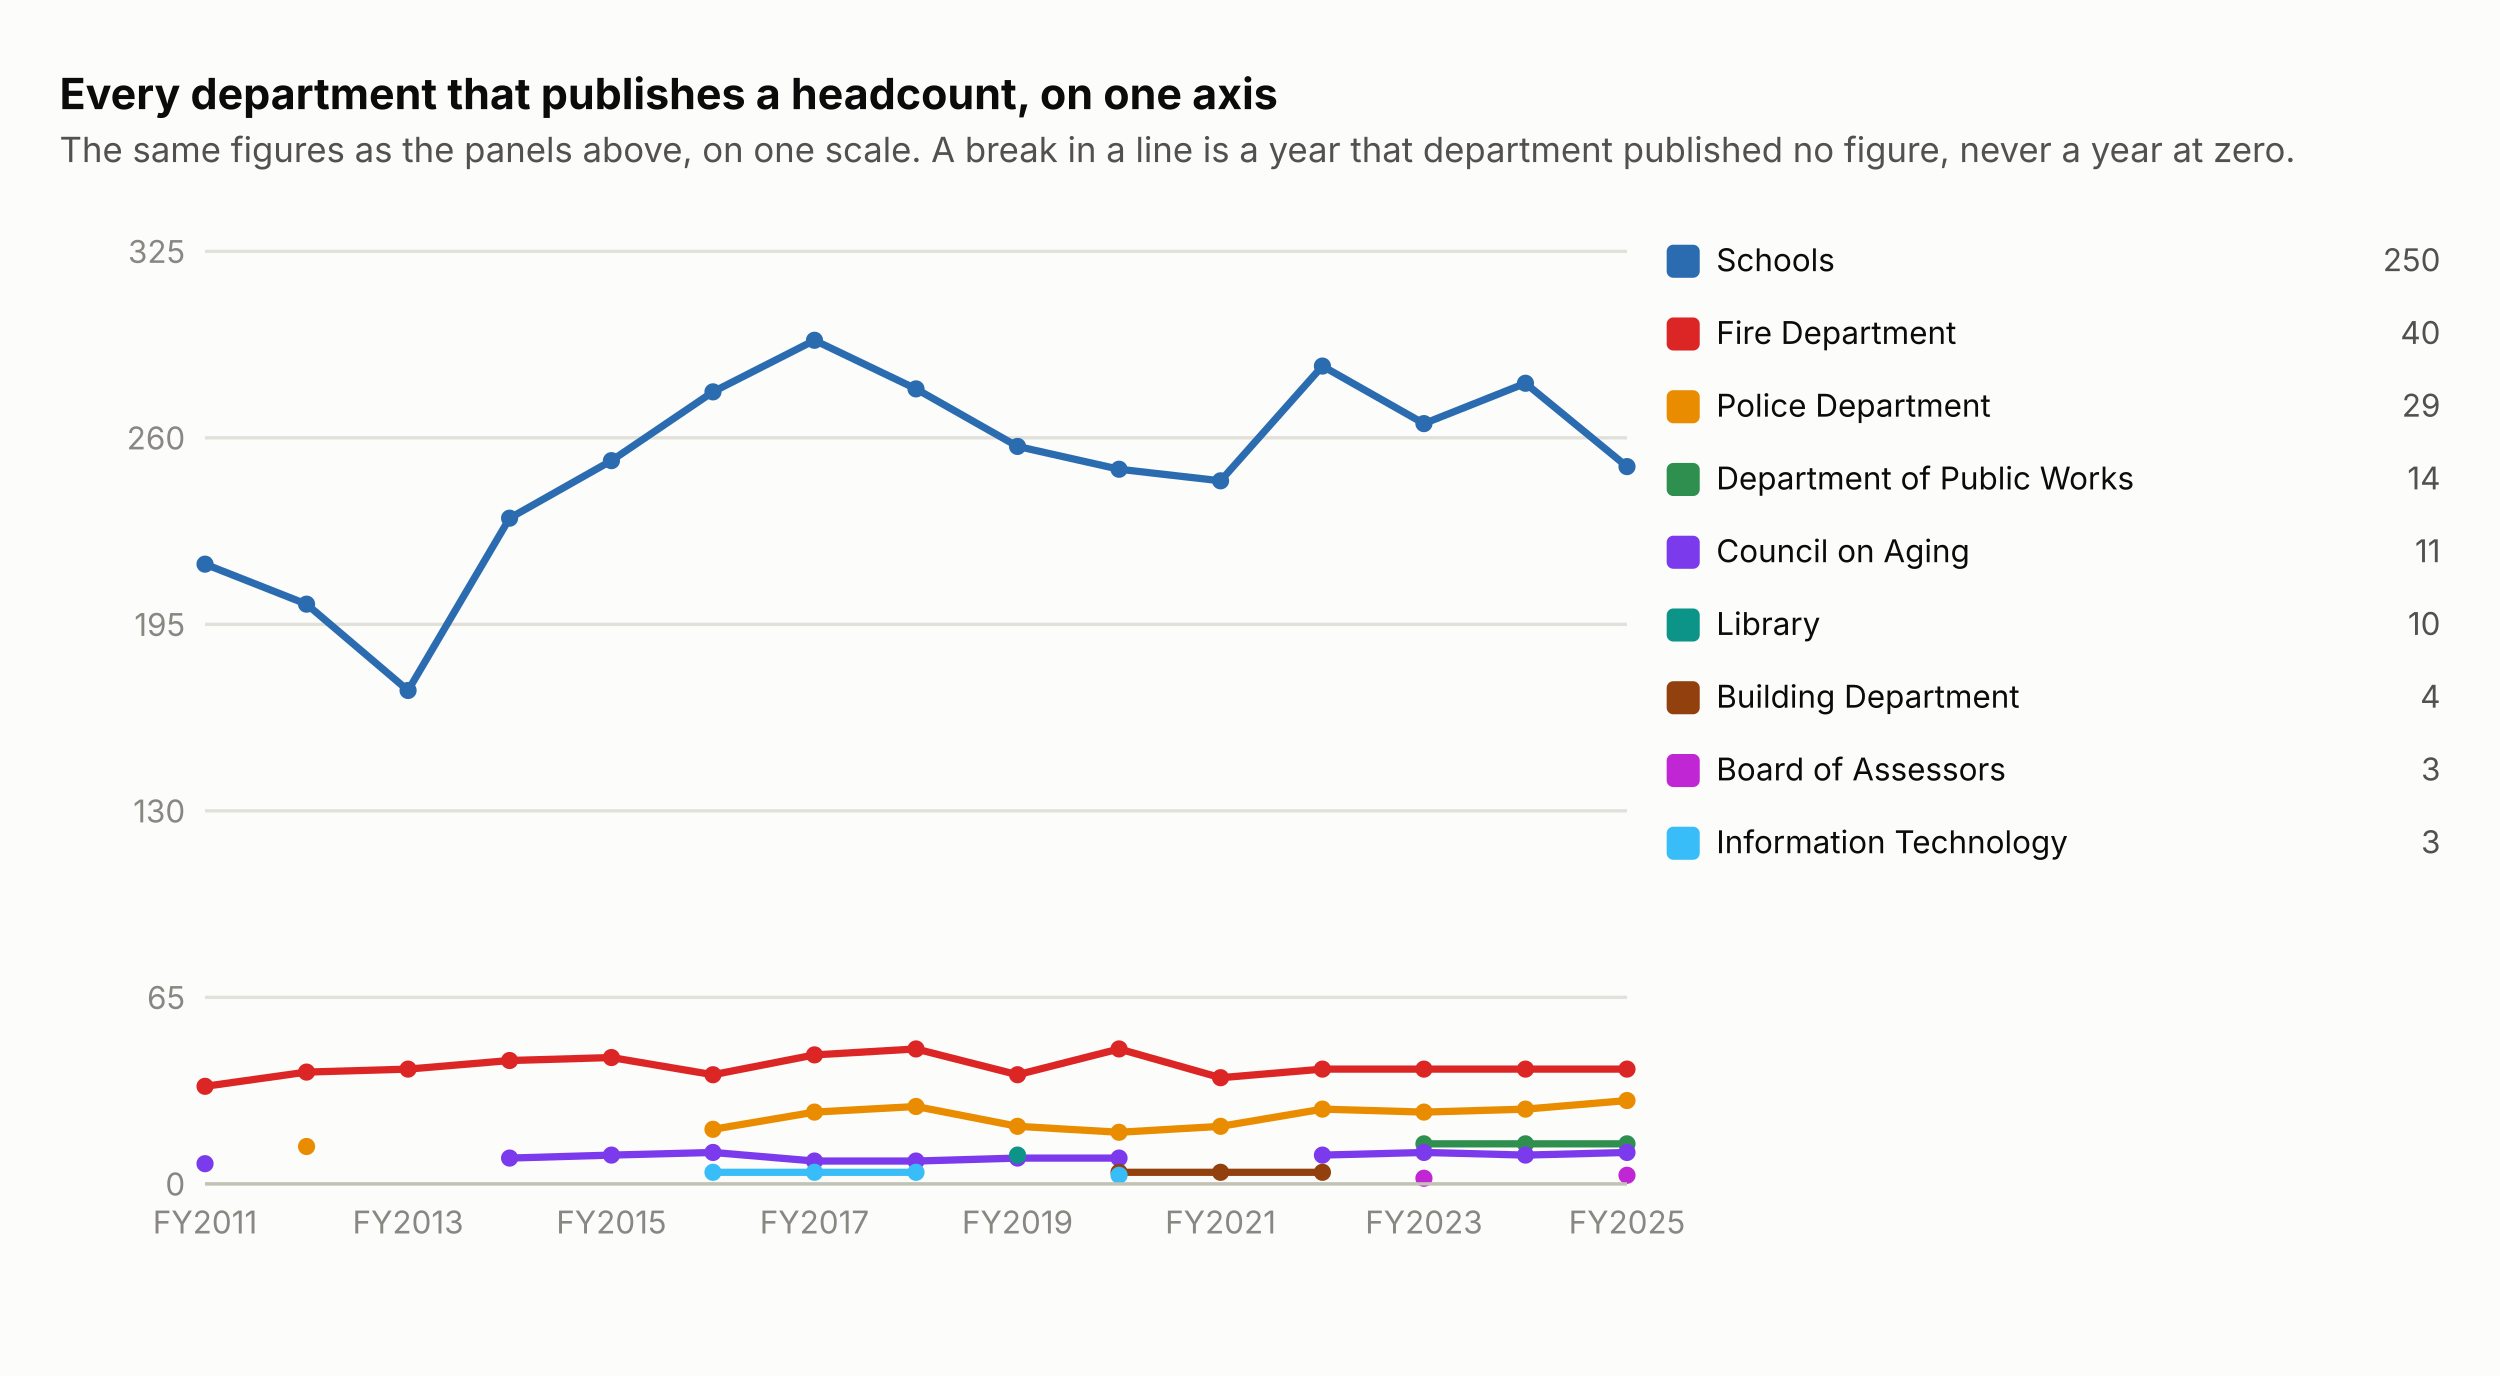
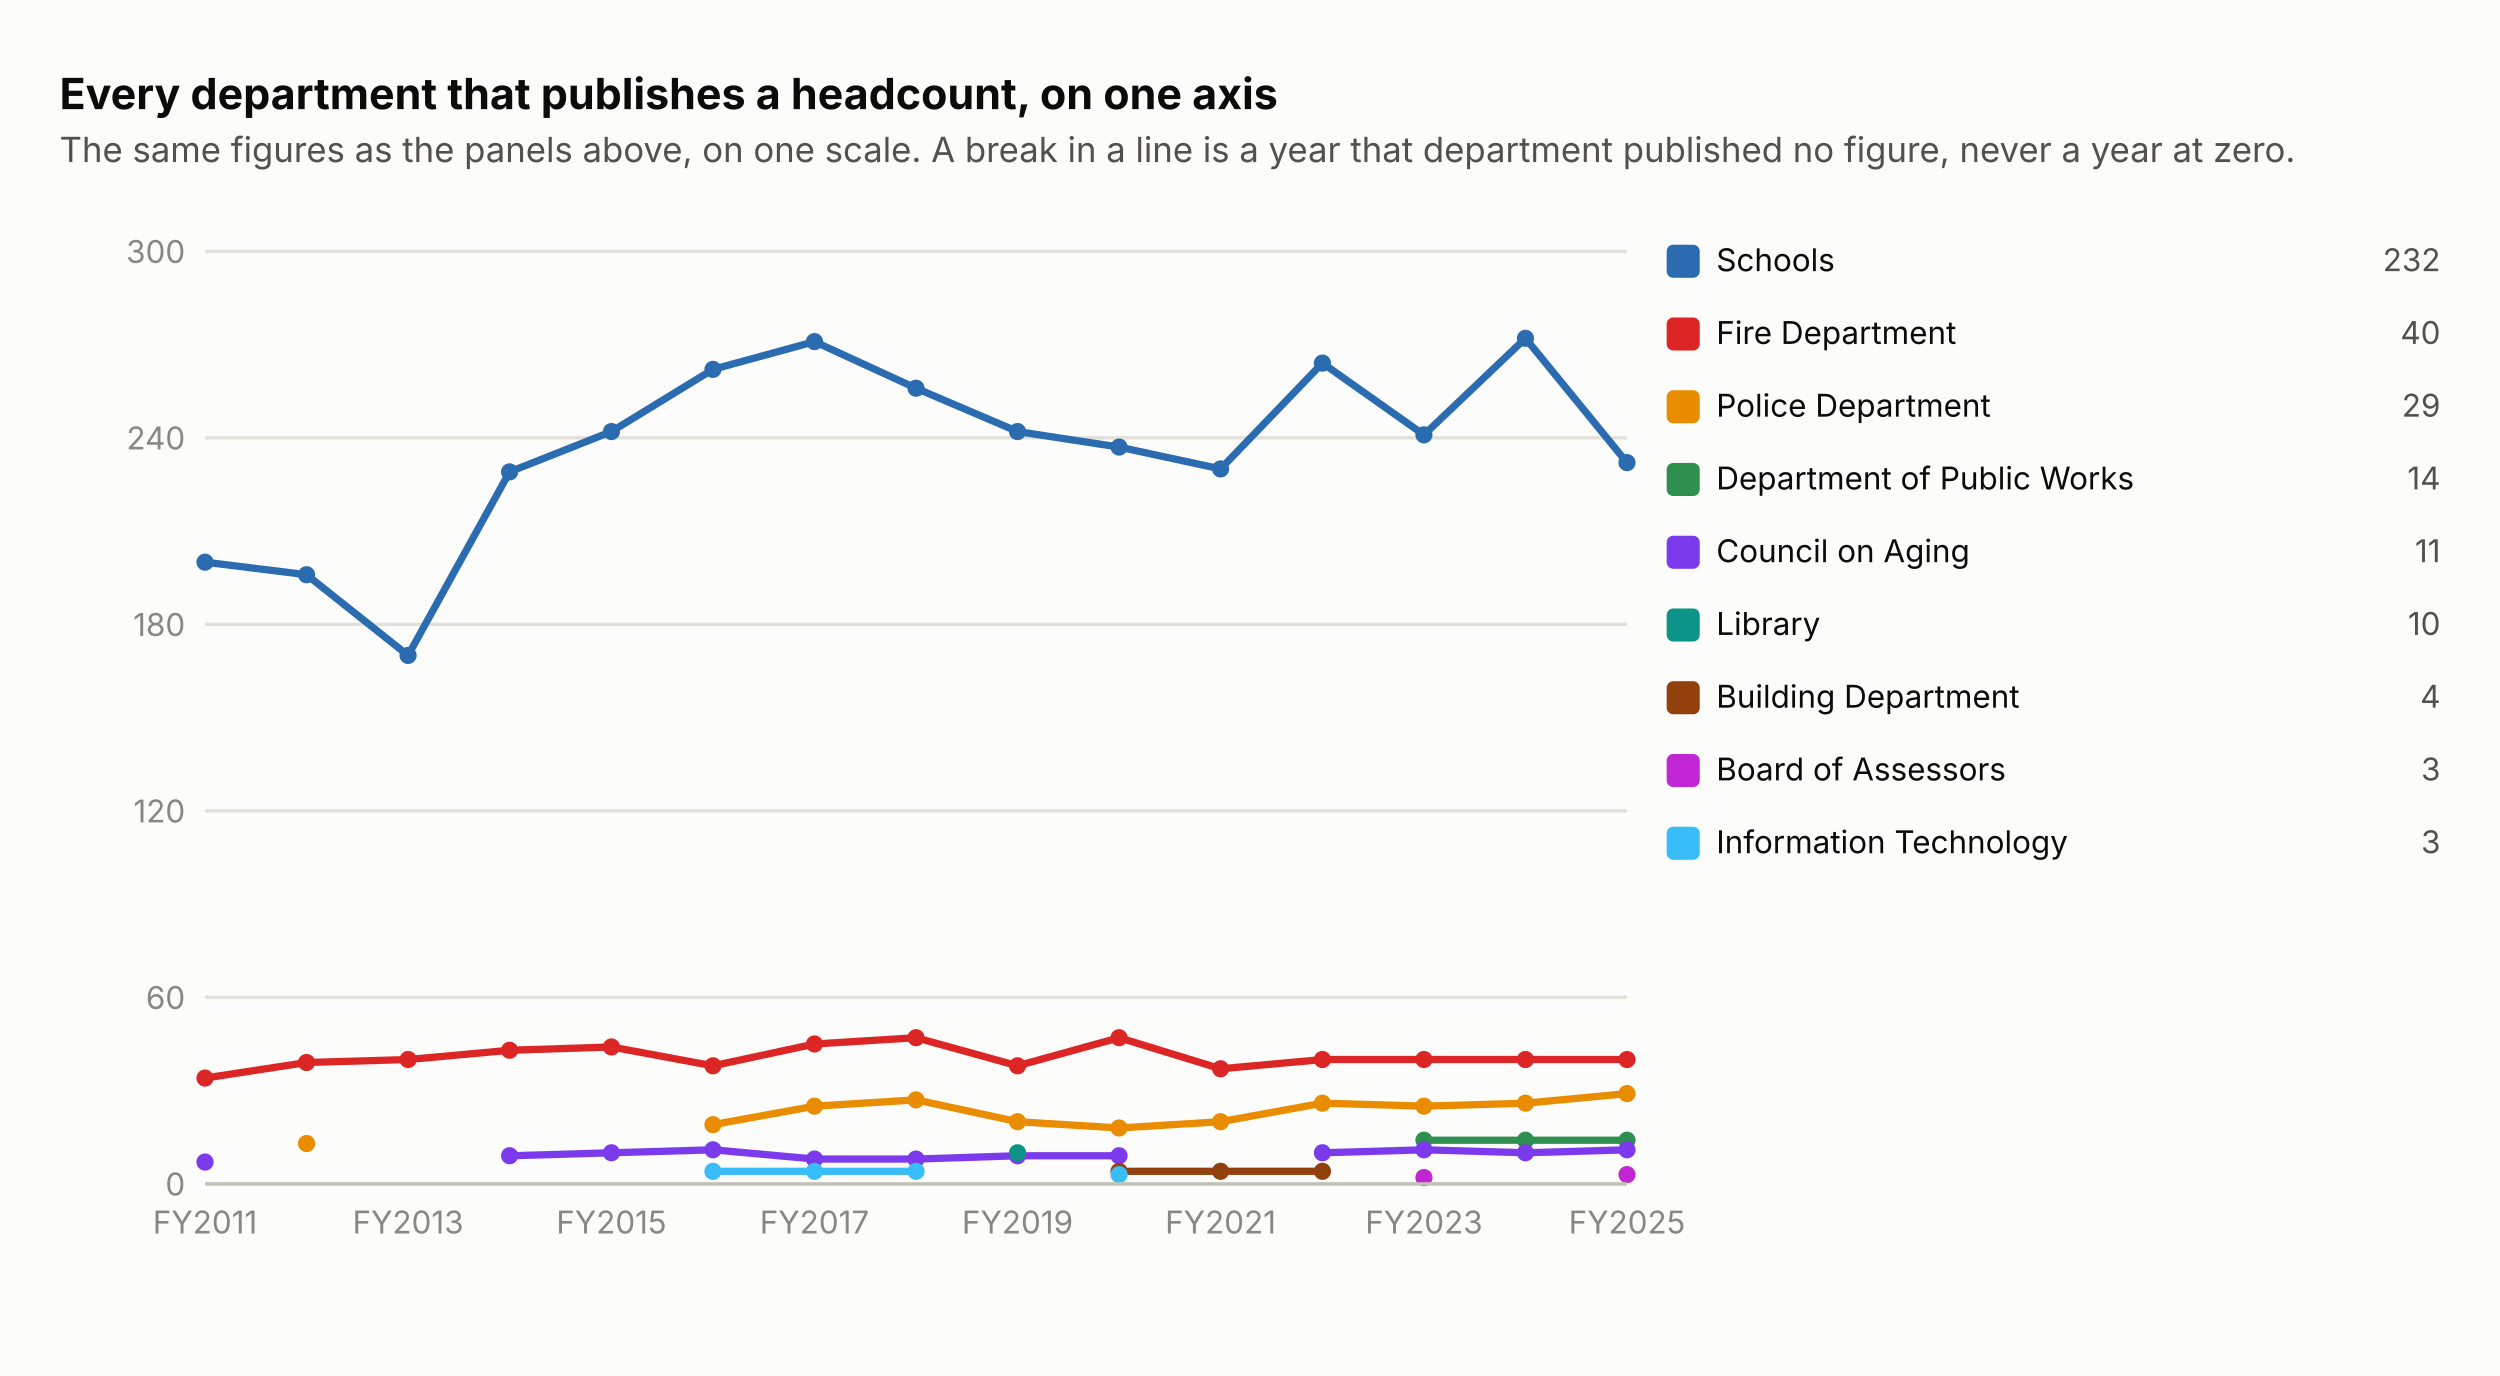
<svg xmlns="http://www.w3.org/2000/svg" viewBox="0 0 756 416" width="756" height="416" role="img" aria-label="Every department that publishes a headcount, on one axis. The same figures as the panels above, on one scale. A break in a line is a year that department published no figure, never a year at zero." font-family="system-ui, -apple-system, &quot;Segoe UI&quot;, sans-serif">
  <rect width="756" height="416" fill="#fcfcfb" />
  <g transform="translate(18,18)">
    <text x="0" y="15" font-size="13" font-weight="700" fill="#0b0b0b">Every department that publishes a headcount, on one axis</text>
    <text x="0" y="31" font-size="10.5" fill="#52514e">The same figures as the panels above, on one scale. A break in a line is a year that department published no figure, never a year at zero.</text>
    <line x1="44" y1="340.0" x2="474" y2="340.0" stroke="#e1e0d9" stroke-width="1" />
    <text x="38" y="343.5" font-size="9.5" text-anchor="end" fill="#898781">0</text>
    <line x1="44" y1="283.6" x2="474" y2="283.6" stroke="#e1e0d9" stroke-width="1" />
-     <text x="38" y="287.1" font-size="9.5" text-anchor="end" fill="#898781">65</text>
+     <text x="38" y="287.1" font-size="9.5" text-anchor="end" fill="#898781">60</text>
    <line x1="44" y1="227.2" x2="474" y2="227.2" stroke="#e1e0d9" stroke-width="1" />
-     <text x="38" y="230.7" font-size="9.5" text-anchor="end" fill="#898781">130</text>
+     <text x="38" y="230.7" font-size="9.5" text-anchor="end" fill="#898781">120</text>
    <line x1="44" y1="170.8" x2="474" y2="170.8" stroke="#e1e0d9" stroke-width="1" />
-     <text x="38" y="174.3" font-size="9.5" text-anchor="end" fill="#898781">195</text>
+     <text x="38" y="174.3" font-size="9.5" text-anchor="end" fill="#898781">180</text>
    <line x1="44" y1="114.4" x2="474" y2="114.4" stroke="#e1e0d9" stroke-width="1" />
-     <text x="38" y="117.9" font-size="9.5" text-anchor="end" fill="#898781">260</text>
+     <text x="38" y="117.9" font-size="9.5" text-anchor="end" fill="#898781">240</text>
    <line x1="44" y1="58.0" x2="474" y2="58.0" stroke="#e1e0d9" stroke-width="1" />
-     <text x="38" y="61.5" font-size="9.5" text-anchor="end" fill="#898781">325</text>
+     <text x="38" y="61.5" font-size="9.5" text-anchor="end" fill="#898781">300</text>
    <text x="44.0" y="355.0" font-size="9.5" text-anchor="middle" fill="#898781">FY2011</text>
    <text x="105.4" y="355.0" font-size="9.5" text-anchor="middle" fill="#898781">FY2013</text>
    <text x="166.9" y="355.0" font-size="9.5" text-anchor="middle" fill="#898781">FY2015</text>
    <text x="228.3" y="355.0" font-size="9.5" text-anchor="middle" fill="#898781">FY2017</text>
    <text x="289.7" y="355.0" font-size="9.5" text-anchor="middle" fill="#898781">FY2019</text>
    <text x="351.1" y="355.0" font-size="9.5" text-anchor="middle" fill="#898781">FY2021</text>
    <text x="412.6" y="355.0" font-size="9.5" text-anchor="middle" fill="#898781">FY2023</text>
    <text x="474.0" y="355.0" font-size="9.5" text-anchor="middle" fill="#898781">FY2025</text>
-     <circle cx="44.0" cy="152.6" r="2.6" fill="#2b6cb0" />
-     <circle cx="74.7" cy="164.7" r="2.6" fill="#2b6cb0" />
-     <circle cx="105.4" cy="190.8" r="2.6" fill="#2b6cb0" />
-     <circle cx="136.1" cy="138.7" r="2.6" fill="#2b6cb0" />
-     <circle cx="166.9" cy="121.3" r="2.6" fill="#2b6cb0" />
-     <circle cx="197.6" cy="100.5" r="2.6" fill="#2b6cb0" />
-     <circle cx="228.3" cy="84.9" r="2.6" fill="#2b6cb0" />
-     <circle cx="259.0" cy="99.6" r="2.6" fill="#2b6cb0" />
-     <circle cx="289.7" cy="117.0" r="2.6" fill="#2b6cb0" />
-     <circle cx="320.4" cy="123.9" r="2.6" fill="#2b6cb0" />
-     <circle cx="351.1" cy="127.4" r="2.6" fill="#2b6cb0" />
-     <circle cx="381.9" cy="92.7" r="2.6" fill="#2b6cb0" />
-     <circle cx="412.6" cy="110.1" r="2.6" fill="#2b6cb0" />
-     <circle cx="443.3" cy="97.9" r="2.6" fill="#2b6cb0" />
-     <circle cx="474.0" cy="123.1" r="2.6" fill="#2b6cb0" />
-     <polyline points="44.0,152.6 74.7,164.7 105.4,190.8 136.1,138.7 166.9,121.3 197.6,100.5 228.3,84.9 259.0,99.6 289.7,117.0 320.4,123.9 351.1,127.4 381.9,92.7 412.6,110.1 443.3,97.9 474.0,123.1" fill="none" stroke="#2b6cb0" stroke-width="2.2" stroke-linejoin="round" />
+     <circle cx="44.0" cy="152.0" r="2.6" fill="#2b6cb0" />
+     <circle cx="74.7" cy="155.8" r="2.6" fill="#2b6cb0" />
+     <circle cx="105.4" cy="180.2" r="2.6" fill="#2b6cb0" />
+     <circle cx="136.1" cy="124.7" r="2.6" fill="#2b6cb0" />
+     <circle cx="166.9" cy="112.5" r="2.6" fill="#2b6cb0" />
+     <circle cx="197.6" cy="93.7" r="2.6" fill="#2b6cb0" />
+     <circle cx="228.3" cy="85.3" r="2.6" fill="#2b6cb0" />
+     <circle cx="259.0" cy="99.4" r="2.6" fill="#2b6cb0" />
+     <circle cx="289.7" cy="112.5" r="2.6" fill="#2b6cb0" />
+     <circle cx="320.4" cy="117.2" r="2.6" fill="#2b6cb0" />
+     <circle cx="351.1" cy="123.8" r="2.6" fill="#2b6cb0" />
+     <circle cx="381.9" cy="91.8" r="2.6" fill="#2b6cb0" />
+     <circle cx="412.6" cy="113.5" r="2.6" fill="#2b6cb0" />
+     <circle cx="443.3" cy="84.3" r="2.6" fill="#2b6cb0" />
+     <circle cx="474.0" cy="121.9" r="2.6" fill="#2b6cb0" />
+     <polyline points="44.0,152.0 74.7,155.8 105.4,180.2 136.1,124.7 166.9,112.5 197.6,93.7 228.3,85.3 259.0,99.4 289.7,112.5 320.4,117.2 351.1,123.8 381.9,91.8 412.6,113.5 443.3,84.3 474.0,121.9" fill="none" stroke="#2b6cb0" stroke-width="2.2" stroke-linejoin="round" />
    <rect x="486" y="56.0" width="10" height="10" rx="2" fill="#2b6cb0" />
    <text x="501" y="64.0" font-size="9.5" fill="#0b0b0b">Schools</text>
-     <text x="720" y="64.0" font-size="9.5" text-anchor="end" fill="#52514e">250</text>
-     <circle cx="44.0" cy="310.5" r="2.6" fill="#dc2626" />
-     <circle cx="74.7" cy="306.2" r="2.6" fill="#dc2626" />
-     <circle cx="105.4" cy="305.3" r="2.6" fill="#dc2626" />
-     <circle cx="136.1" cy="302.7" r="2.6" fill="#dc2626" />
-     <circle cx="166.9" cy="301.8" r="2.6" fill="#dc2626" />
-     <circle cx="197.6" cy="307.0" r="2.6" fill="#dc2626" />
-     <circle cx="228.3" cy="301.0" r="2.6" fill="#dc2626" />
-     <circle cx="259.0" cy="299.2" r="2.6" fill="#dc2626" />
-     <circle cx="289.7" cy="307.0" r="2.6" fill="#dc2626" />
-     <circle cx="320.4" cy="299.2" r="2.6" fill="#dc2626" />
-     <circle cx="351.1" cy="307.9" r="2.6" fill="#dc2626" />
-     <circle cx="381.9" cy="305.3" r="2.6" fill="#dc2626" />
-     <circle cx="412.6" cy="305.3" r="2.6" fill="#dc2626" />
-     <circle cx="443.3" cy="305.3" r="2.6" fill="#dc2626" />
-     <circle cx="474.0" cy="305.3" r="2.6" fill="#dc2626" />
-     <polyline points="44.0,310.5 74.7,306.2 105.4,305.3 136.1,302.7 166.9,301.8 197.6,307.0 228.3,301.0 259.0,299.2 289.7,307.0 320.4,299.2 351.1,307.9 381.9,305.3 412.6,305.3 443.3,305.3 474.0,305.3" fill="none" stroke="#dc2626" stroke-width="2.2" stroke-linejoin="round" />
+     <text x="720" y="64.0" font-size="9.5" text-anchor="end" fill="#52514e">232</text>
+     <circle cx="44.0" cy="308.0" r="2.6" fill="#dc2626" />
+     <circle cx="74.7" cy="303.3" r="2.6" fill="#dc2626" />
+     <circle cx="105.4" cy="302.4" r="2.6" fill="#dc2626" />
+     <circle cx="136.1" cy="299.6" r="2.6" fill="#dc2626" />
+     <circle cx="166.9" cy="298.6" r="2.6" fill="#dc2626" />
+     <circle cx="197.6" cy="304.3" r="2.6" fill="#dc2626" />
+     <circle cx="228.3" cy="297.7" r="2.6" fill="#dc2626" />
+     <circle cx="259.0" cy="295.8" r="2.6" fill="#dc2626" />
+     <circle cx="289.7" cy="304.3" r="2.6" fill="#dc2626" />
+     <circle cx="320.4" cy="295.8" r="2.6" fill="#dc2626" />
+     <circle cx="351.1" cy="305.2" r="2.6" fill="#dc2626" />
+     <circle cx="381.9" cy="302.4" r="2.6" fill="#dc2626" />
+     <circle cx="412.6" cy="302.4" r="2.6" fill="#dc2626" />
+     <circle cx="443.3" cy="302.4" r="2.6" fill="#dc2626" />
+     <circle cx="474.0" cy="302.4" r="2.6" fill="#dc2626" />
+     <polyline points="44.0,308.0 74.7,303.3 105.4,302.4 136.1,299.6 166.9,298.6 197.6,304.3 228.3,297.7 259.0,295.8 289.7,304.3 320.4,295.8 351.1,305.2 381.9,302.4 412.6,302.4 443.3,302.4 474.0,302.4" fill="none" stroke="#dc2626" stroke-width="2.2" stroke-linejoin="round" />
    <rect x="486" y="78.0" width="10" height="10" rx="2" fill="#dc2626" />
    <text x="501" y="86.0" font-size="9.5" fill="#0b0b0b">Fire Department</text>
    <text x="720" y="86.0" font-size="9.5" text-anchor="end" fill="#52514e">40</text>
-     <circle cx="74.7" cy="328.7" r="2.6" fill="#ea8c00" />
-     <circle cx="197.6" cy="323.5" r="2.6" fill="#ea8c00" />
-     <circle cx="228.3" cy="318.3" r="2.6" fill="#ea8c00" />
-     <circle cx="259.0" cy="316.6" r="2.6" fill="#ea8c00" />
-     <circle cx="289.7" cy="322.6" r="2.6" fill="#ea8c00" />
-     <circle cx="320.4" cy="324.4" r="2.6" fill="#ea8c00" />
-     <circle cx="351.1" cy="322.6" r="2.6" fill="#ea8c00" />
-     <circle cx="381.9" cy="317.4" r="2.6" fill="#ea8c00" />
-     <circle cx="412.6" cy="318.3" r="2.6" fill="#ea8c00" />
-     <circle cx="443.3" cy="317.4" r="2.6" fill="#ea8c00" />
-     <circle cx="474.0" cy="314.8" r="2.6" fill="#ea8c00" />
-     <polyline points="197.6,323.5 228.3,318.3 259.0,316.6 289.7,322.6 320.4,324.4 351.1,322.6 381.9,317.4 412.6,318.3 443.3,317.4 474.0,314.8" fill="none" stroke="#ea8c00" stroke-width="2.2" stroke-linejoin="round" />
+     <circle cx="74.7" cy="327.8" r="2.6" fill="#ea8c00" />
+     <circle cx="197.6" cy="322.1" r="2.6" fill="#ea8c00" />
+     <circle cx="228.3" cy="316.5" r="2.6" fill="#ea8c00" />
+     <circle cx="259.0" cy="314.6" r="2.6" fill="#ea8c00" />
+     <circle cx="289.7" cy="321.2" r="2.6" fill="#ea8c00" />
+     <circle cx="320.4" cy="323.1" r="2.6" fill="#ea8c00" />
+     <circle cx="351.1" cy="321.2" r="2.6" fill="#ea8c00" />
+     <circle cx="381.9" cy="315.6" r="2.6" fill="#ea8c00" />
+     <circle cx="412.6" cy="316.5" r="2.6" fill="#ea8c00" />
+     <circle cx="443.3" cy="315.6" r="2.6" fill="#ea8c00" />
+     <circle cx="474.0" cy="312.7" r="2.6" fill="#ea8c00" />
+     <polyline points="197.6,322.1 228.3,316.5 259.0,314.6 289.7,321.2 320.4,323.1 351.1,321.2 381.9,315.6 412.6,316.5 443.3,315.6 474.0,312.7" fill="none" stroke="#ea8c00" stroke-width="2.2" stroke-linejoin="round" />
    <rect x="486" y="100.0" width="10" height="10" rx="2" fill="#ea8c00" />
    <text x="501" y="108.0" font-size="9.5" fill="#0b0b0b">Police Department</text>
    <text x="720" y="108.0" font-size="9.5" text-anchor="end" fill="#52514e">29</text>
-     <circle cx="412.6" cy="327.9" r="2.6" fill="#2f8f4e" />
-     <circle cx="443.3" cy="327.9" r="2.6" fill="#2f8f4e" />
-     <circle cx="474.0" cy="327.9" r="2.6" fill="#2f8f4e" />
-     <polyline points="412.6,327.9 443.3,327.9 474.0,327.9" fill="none" stroke="#2f8f4e" stroke-width="2.2" stroke-linejoin="round" />
+     <circle cx="412.6" cy="326.8" r="2.6" fill="#2f8f4e" />
+     <circle cx="443.3" cy="326.8" r="2.6" fill="#2f8f4e" />
+     <circle cx="474.0" cy="326.8" r="2.6" fill="#2f8f4e" />
+     <polyline points="412.6,326.8 443.3,326.8 474.0,326.8" fill="none" stroke="#2f8f4e" stroke-width="2.2" stroke-linejoin="round" />
    <rect x="486" y="122.0" width="10" height="10" rx="2" fill="#2f8f4e" />
    <text x="501" y="130.0" font-size="9.5" fill="#0b0b0b">Department of Public Works</text>
    <text x="720" y="130.0" font-size="9.5" text-anchor="end" fill="#52514e">14</text>
-     <circle cx="44.0" cy="333.9" r="2.6" fill="#7c3aed" />
-     <circle cx="136.1" cy="332.2" r="2.6" fill="#7c3aed" />
-     <circle cx="166.9" cy="331.3" r="2.6" fill="#7c3aed" />
-     <circle cx="197.6" cy="330.5" r="2.6" fill="#7c3aed" />
-     <circle cx="228.3" cy="333.1" r="2.6" fill="#7c3aed" />
-     <circle cx="259.0" cy="333.1" r="2.6" fill="#7c3aed" />
-     <circle cx="289.7" cy="332.2" r="2.6" fill="#7c3aed" />
-     <circle cx="320.4" cy="332.2" r="2.6" fill="#7c3aed" />
-     <polyline points="136.1,332.2 166.9,331.3 197.6,330.5 228.3,333.1 259.0,333.1 289.7,332.2 320.4,332.2" fill="none" stroke="#7c3aed" stroke-width="2.2" stroke-linejoin="round" />
-     <circle cx="381.9" cy="331.3" r="2.6" fill="#7c3aed" />
-     <circle cx="412.6" cy="330.5" r="2.6" fill="#7c3aed" />
-     <circle cx="443.3" cy="331.3" r="2.6" fill="#7c3aed" />
-     <circle cx="474.0" cy="330.5" r="2.6" fill="#7c3aed" />
-     <polyline points="381.9,331.3 412.6,330.5 443.3,331.3 474.0,330.5" fill="none" stroke="#7c3aed" stroke-width="2.2" stroke-linejoin="round" />
+     <circle cx="44.0" cy="333.4" r="2.6" fill="#7c3aed" />
+     <circle cx="136.1" cy="331.5" r="2.6" fill="#7c3aed" />
+     <circle cx="166.9" cy="330.6" r="2.6" fill="#7c3aed" />
+     <circle cx="197.6" cy="329.7" r="2.6" fill="#7c3aed" />
+     <circle cx="228.3" cy="332.5" r="2.6" fill="#7c3aed" />
+     <circle cx="259.0" cy="332.5" r="2.6" fill="#7c3aed" />
+     <circle cx="289.7" cy="331.5" r="2.6" fill="#7c3aed" />
+     <circle cx="320.4" cy="331.5" r="2.6" fill="#7c3aed" />
+     <polyline points="136.1,331.5 166.9,330.6 197.6,329.7 228.3,332.5 259.0,332.5 289.7,331.5 320.4,331.5" fill="none" stroke="#7c3aed" stroke-width="2.2" stroke-linejoin="round" />
+     <circle cx="381.9" cy="330.6" r="2.6" fill="#7c3aed" />
+     <circle cx="412.6" cy="329.7" r="2.6" fill="#7c3aed" />
+     <circle cx="443.3" cy="330.6" r="2.6" fill="#7c3aed" />
+     <circle cx="474.0" cy="329.7" r="2.6" fill="#7c3aed" />
+     <polyline points="381.9,330.6 412.6,329.7 443.3,330.6 474.0,329.7" fill="none" stroke="#7c3aed" stroke-width="2.2" stroke-linejoin="round" />
    <rect x="486" y="144.0" width="10" height="10" rx="2" fill="#7c3aed" />
    <text x="501" y="152.0" font-size="9.5" fill="#0b0b0b">Council on Aging</text>
    <text x="720" y="152.0" font-size="9.5" text-anchor="end" fill="#52514e">11</text>
-     <circle cx="289.7" cy="331.3" r="2.6" fill="#0d9488" />
+     <circle cx="289.7" cy="330.6" r="2.6" fill="#0d9488" />
    <rect x="486" y="166.0" width="10" height="10" rx="2" fill="#0d9488" />
    <text x="501" y="174.0" font-size="9.5" fill="#0b0b0b">Library</text>
    <text x="720" y="174.0" font-size="9.5" text-anchor="end" fill="#52514e">10</text>
-     <circle cx="320.4" cy="336.5" r="2.6" fill="#92400e" />
-     <circle cx="351.1" cy="336.5" r="2.6" fill="#92400e" />
-     <circle cx="381.9" cy="336.5" r="2.6" fill="#92400e" />
-     <polyline points="320.4,336.5 351.1,336.5 381.9,336.5" fill="none" stroke="#92400e" stroke-width="2.2" stroke-linejoin="round" />
+     <circle cx="320.4" cy="336.2" r="2.6" fill="#92400e" />
+     <circle cx="351.1" cy="336.2" r="2.6" fill="#92400e" />
+     <circle cx="381.9" cy="336.2" r="2.6" fill="#92400e" />
+     <polyline points="320.4,336.2 351.1,336.2 381.9,336.2" fill="none" stroke="#92400e" stroke-width="2.2" stroke-linejoin="round" />
    <rect x="486" y="188.0" width="10" height="10" rx="2" fill="#92400e" />
    <text x="501" y="196.0" font-size="9.5" fill="#0b0b0b">Building Department</text>
    <text x="720" y="196.0" font-size="9.5" text-anchor="end" fill="#52514e">4</text>
-     <circle cx="412.6" cy="338.3" r="2.6" fill="#c026d3" />
-     <circle cx="474.0" cy="337.4" r="2.6" fill="#c026d3" />
+     <circle cx="412.6" cy="338.1" r="2.6" fill="#c026d3" />
+     <circle cx="474.0" cy="337.2" r="2.6" fill="#c026d3" />
    <rect x="486" y="210.0" width="10" height="10" rx="2" fill="#c026d3" />
    <text x="501" y="218.0" font-size="9.5" fill="#0b0b0b">Board of Assessors</text>
    <text x="720" y="218.0" font-size="9.5" text-anchor="end" fill="#52514e">3</text>
-     <circle cx="197.6" cy="336.5" r="2.6" fill="#38bdf8" />
-     <circle cx="228.3" cy="336.5" r="2.6" fill="#38bdf8" />
-     <circle cx="259.0" cy="336.5" r="2.6" fill="#38bdf8" />
-     <polyline points="197.6,336.5 228.3,336.5 259.0,336.5" fill="none" stroke="#38bdf8" stroke-width="2.2" stroke-linejoin="round" />
-     <circle cx="320.4" cy="337.4" r="2.6" fill="#38bdf8" />
+     <circle cx="197.6" cy="336.2" r="2.6" fill="#38bdf8" />
+     <circle cx="228.3" cy="336.2" r="2.6" fill="#38bdf8" />
+     <circle cx="259.0" cy="336.2" r="2.6" fill="#38bdf8" />
+     <polyline points="197.6,336.2 228.3,336.2 259.0,336.2" fill="none" stroke="#38bdf8" stroke-width="2.2" stroke-linejoin="round" />
+     <circle cx="320.4" cy="337.2" r="2.6" fill="#38bdf8" />
    <rect x="486" y="232.0" width="10" height="10" rx="2" fill="#38bdf8" />
    <text x="501" y="240.0" font-size="9.5" fill="#0b0b0b">Information Technology</text>
    <text x="720" y="240.0" font-size="9.5" text-anchor="end" fill="#52514e">3</text>
    <line x1="44" y1="340.0" x2="474" y2="340.0" stroke="#c3c2b7" stroke-width="1" />
  </g>
</svg>
